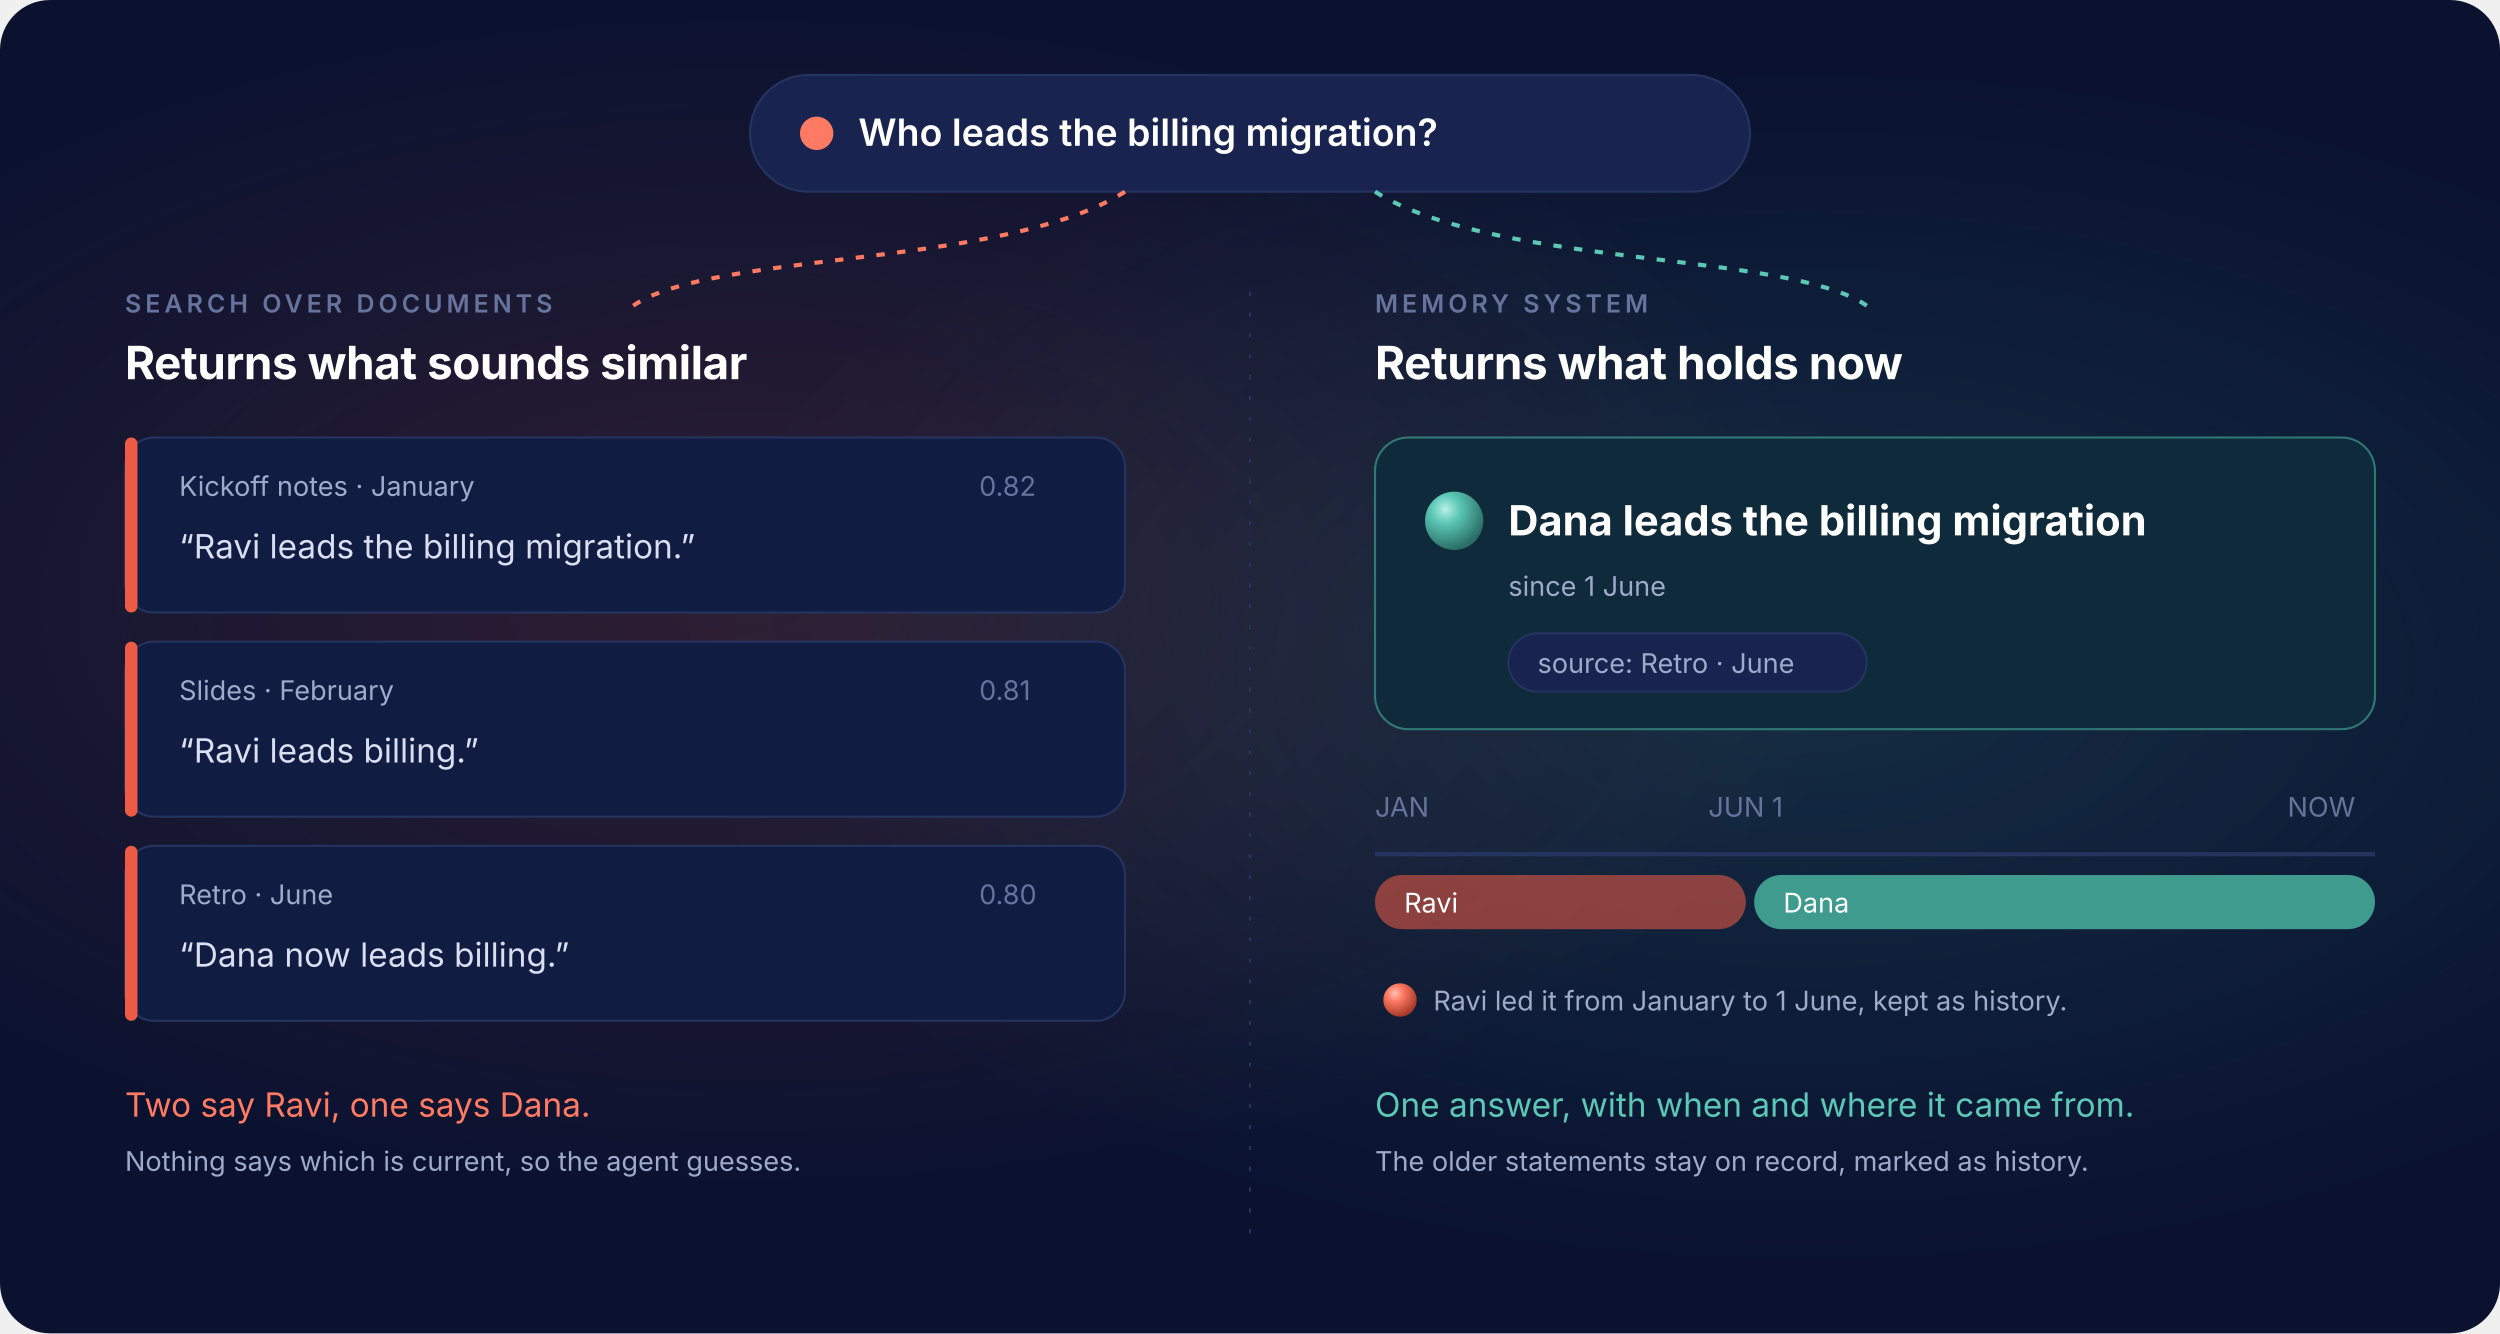
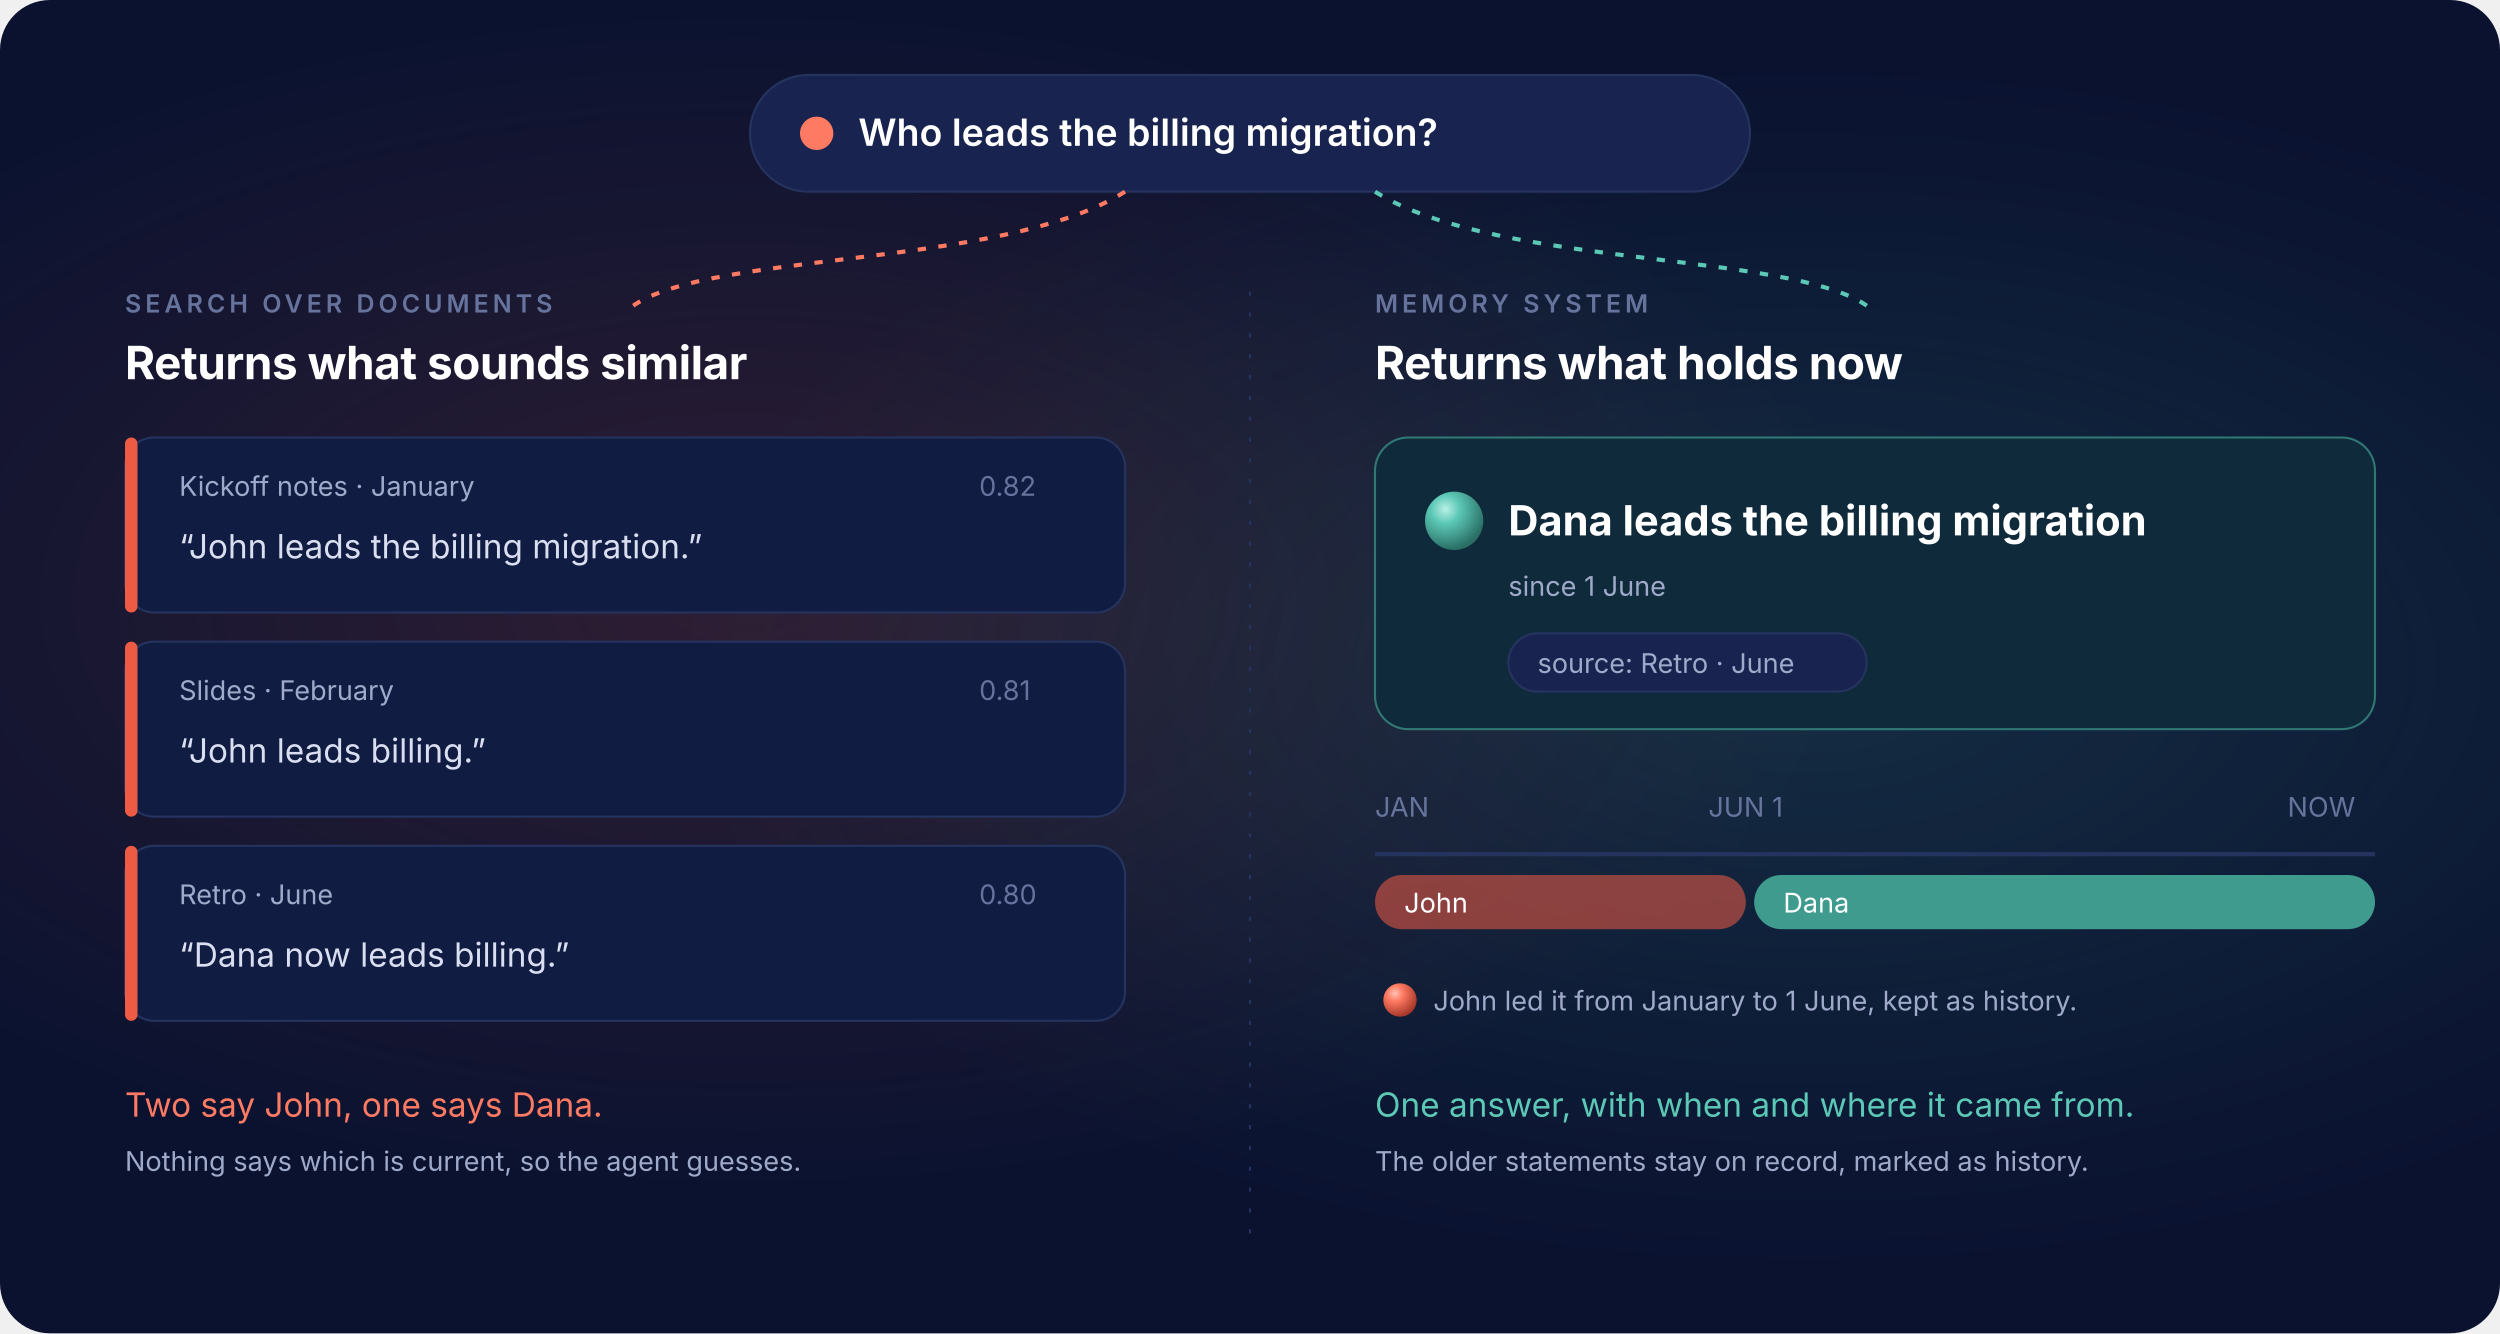
<svg xmlns="http://www.w3.org/2000/svg" viewBox="0 0 1200 640" role="img" aria-labelledby="t d">
  <defs>
    <radialGradient id="glowC" cx="30%" cy="45%" r="45%">
      <stop offset="0" stop-color="#ee5b44" stop-opacity=".16" />
      <stop offset="1" stop-color="#ee5b44" stop-opacity="0" />
    </radialGradient>
    <radialGradient id="glowT" cx="72%" cy="50%" r="45%">
      <stop offset="0" stop-color="#3e9b8e" stop-opacity=".2" />
      <stop offset="1" stop-color="#3e9b8e" stop-opacity="0" />
    </radialGradient>
    <radialGradient id="sphereT" cx="35%" cy="30%" r="70%">
      <stop offset="0" stop-color="#b9f0e6" />
      <stop offset=".35" stop-color="#5cc8b6" />
      <stop offset="1" stop-color="#2a6f66" />
    </radialGradient>
    <radialGradient id="sphereC" cx="35%" cy="30%" r="70%">
      <stop offset="0" stop-color="#ffc2b5" />
      <stop offset=".35" stop-color="#ff7a62" />
      <stop offset="1" stop-color="#a8392a" />
    </radialGradient>
    <style>
      text { font-family: Inter, ui-sans-serif, system-ui, -apple-system, "Segoe UI", sans-serif; }
      .h { fill: #ffffff; font-size: 22px; font-weight: 700; letter-spacing: -.01em; }
      .k { fill: #66739c; font-size: 12px; font-weight: 600; letter-spacing: .16em; }
      .b { fill: #d9def0; font-size: 16px; }
      .m { fill: #9faaca; font-size: 13px; }
      .s { fill: #66739c; font-size: 13px; }
      .q { fill: #ffffff; font-size: 18px; font-weight: 600; }
      .fact { fill: #ffffff; font-size: 20px; font-weight: 700; }
      .card { fill: #101c42; stroke: #25335f; }
      .grow { transform-box: fill-box; transform-origin: left center; animation: grow 12s ease-out infinite both; }
      .pulse { transform-box: fill-box; transform-origin: center; animation: pulse 3s ease-in-out infinite; }
      .travel { animation: travel 12s ease-in-out infinite both; }
      .s1 { animation: s1 12s ease-out infinite both; }
      @keyframes s1 { 0%, 14% { opacity: 0; transform: translateY(8px); } 20%, 90% { opacity: 1; transform: none; } 97%, 100% { opacity: 0; } }
      .s2 { animation: s2 12s ease-out infinite both; }
      @keyframes s2 { 0%, 20% { opacity: 0; transform: translateY(8px); } 26%, 90% { opacity: 1; transform: none; } 97%, 100% { opacity: 0; } }
      .s3 { animation: s3 12s ease-out infinite both; }
      @keyframes s3 { 0%, 26% { opacity: 0; transform: translateY(8px); } 32%, 90% { opacity: 1; transform: none; } 97%, 100% { opacity: 0; } }
      .s4 { animation: s4 12s ease-out infinite both; }
      @keyframes s4 { 0%, 34% { opacity: 0; transform: translateY(8px); } 40%, 90% { opacity: 1; transform: none; } 97%, 100% { opacity: 0; } }
      .s5 { animation: s5 12s ease-out infinite both; }
      @keyframes s5 { 0%, 40% { opacity: 0; transform: translateY(8px); } 46%, 90% { opacity: 1; transform: none; } 97%, 100% { opacity: 0; } }
      .s6 { animation: s6 12s ease-out infinite both; }
      @keyframes s6 { 0%, 46% { opacity: 0; transform: translateY(8px); } 52%, 90% { opacity: 1; transform: none; } 97%, 100% { opacity: 0; } }
      .s7 { animation: s7 12s ease-out infinite both; }
      @keyframes s7 { 0%, 52% { opacity: 0; transform: translateY(8px); } 58%, 90% { opacity: 1; transform: none; } 97%, 100% { opacity: 0; } }
      .s8 { animation: s8 12s ease-out infinite both; }
      @keyframes s8 { 0%, 58% { opacity: 0; transform: translateY(8px); } 64%, 90% { opacity: 1; transform: none; } 97%, 100% { opacity: 0; } }
      @keyframes grow { 0%, 46% { transform: scaleX(0); } 56%, 100% { transform: scaleX(1); } }
      @keyframes pulse { 0%, 100% { transform: scale(1); } 50% { transform: scale(1.08); } }
      @keyframes travel { 0% { opacity: 0; } 4% { opacity: 1; } 12% { opacity: 1; } 16%, 100% { opacity: 0; } }
      @media (prefers-reduced-motion: reduce) { * { animation: none !important; } }
    </style>
  </defs>
  <rect width="1200" height="640" rx="24" fill="#0a1230" />
  <rect width="1200" height="640" rx="24" fill="url(#glowC)" />
  <rect width="1200" height="640" rx="24" fill="url(#glowT)" />
  <g>
    <rect x="360" y="36" width="480" height="56" rx="28" fill="#18244f" stroke="#25335f" />
    <circle class="pulse" cx="392" cy="64" r="8" fill="#ff7a62" />
    <text class="q" x="412" y="70">Who leads the billing migration?</text>
  </g>
  <g class="travel">
    <path d="M540 92 C 480 130, 330 120, 300 150" fill="none" stroke="#ff7a62" stroke-width="2" stroke-dasharray="4 6" />
    <path d="M660 92 C 720 130, 870 120, 900 150" fill="none" stroke="#5cc8b6" stroke-width="2" stroke-dasharray="4 6" />
  </g>
  <text class="k" x="60" y="150">SEARCH OVER DOCUMENTS</text>
  <text class="h" x="60" y="182">Returns what sounds similar</text>
  <g class="s1">
    <rect class="card" x="60" y="210" width="480" height="84" rx="14" />
    <rect x="60" y="210" width="6" height="84" rx="3" fill="#ee5b44" />
    <text class="m" x="86" y="238">Kickoff notes · January</text>
-     <text class="b" x="86" y="268">“Ravi leads the billing migration.”</text>
+     <text class="b" x="86" y="268">“John leads the billing migration.”</text>
    <text class="s" x="470" y="238">0.82</text>
  </g>
  <g class="s2">
    <rect class="card" x="60" y="308" width="480" height="84" rx="14" />
    <rect x="60" y="308" width="6" height="84" rx="3" fill="#ee5b44" />
    <text class="m" x="86" y="336">Slides · February</text>
-     <text class="b" x="86" y="366">“Ravi leads billing.”</text>
+     <text class="b" x="86" y="366">“John leads billing.”</text>
    <text class="s" x="470" y="336">0.81</text>
  </g>
  <g class="s3">
    <rect class="card" x="60" y="406" width="480" height="84" rx="14" />
    <rect x="60" y="406" width="6" height="84" rx="3" fill="#ee5b44" />
    <text class="m" x="86" y="434">Retro · June</text>
    <text class="b" x="86" y="464">“Dana now leads billing.”</text>
    <text class="s" x="470" y="434">0.80</text>
  </g>
  <g class="s4">
-     <text class="b" x="60" y="536" style="fill:#ff7a62">Two say Ravi, one says Dana.</text>
+     <text class="b" x="60" y="536" style="fill:#ff7a62">Two say John, one says Dana.</text>
    <text class="m" x="60" y="562">Nothing says which is current, so the agent guesses.</text>
  </g>
  <line x1="600" y1="140" x2="600" y2="600" stroke="#25335f" stroke-dasharray="2 8" />
  <text class="k" x="660" y="150">MEMORY SYSTEM</text>
  <text class="h" x="660" y="182">Returns what holds now</text>
  <g class="s5">
    <rect x="660" y="210" width="480" height="140" rx="16" fill="#0f2a3a" stroke="#3e9b8e" stroke-opacity=".7" />
    <circle cx="698" cy="250" r="14" fill="url(#sphereT)" />
    <text class="fact" x="724" y="257">Dana leads the billing migration</text>
    <text class="m" x="724" y="286">since 1 June</text>
    <rect x="724" y="304" width="172" height="28" rx="14" fill="#18244f" stroke="#25335f" />
    <text class="m" x="738" y="323">source: Retro · June</text>
  </g>
  <g class="s6">
    <text class="s" x="660" y="392">JAN</text>
    <text class="s" x="820" y="392">JUN 1</text>
    <text class="s" x="1098" y="392">NOW</text>
    <line x1="660" y1="410" x2="1140" y2="410" stroke="#25335f" stroke-width="2" />
  </g>
  <g class="s6">
    <rect class="grow" x="660" y="420" width="178" height="26" rx="13" fill="#ee5b44" fill-opacity=".55" />
    <rect class="grow" x="842" y="420" width="298" height="26" rx="13" fill="#3e9b8e" />
  </g>
  <g class="s7">
-     <text class="m" x="674" y="438" style="fill:#ffffff">Ravi</text>
+     <text class="m" x="674" y="438" style="fill:#ffffff">John</text>
    <text class="m" x="856" y="438" style="fill:#ffffff">Dana</text>
    <circle cx="672" cy="480" r="8" fill="url(#sphereC)" />
-     <text class="m" x="688" y="485">Ravi led it from January to 1 June, kept as history.</text>
+     <text class="m" x="688" y="485">John led it from January to 1 June, kept as history.</text>
  </g>
  <g class="s8">
    <text class="b" x="660" y="536" style="fill:#5cc8b6">One answer, with when and where it came from.</text>
    <text class="m" x="660" y="562">The older statements stay on record, marked as history.</text>
  </g>
</svg>
